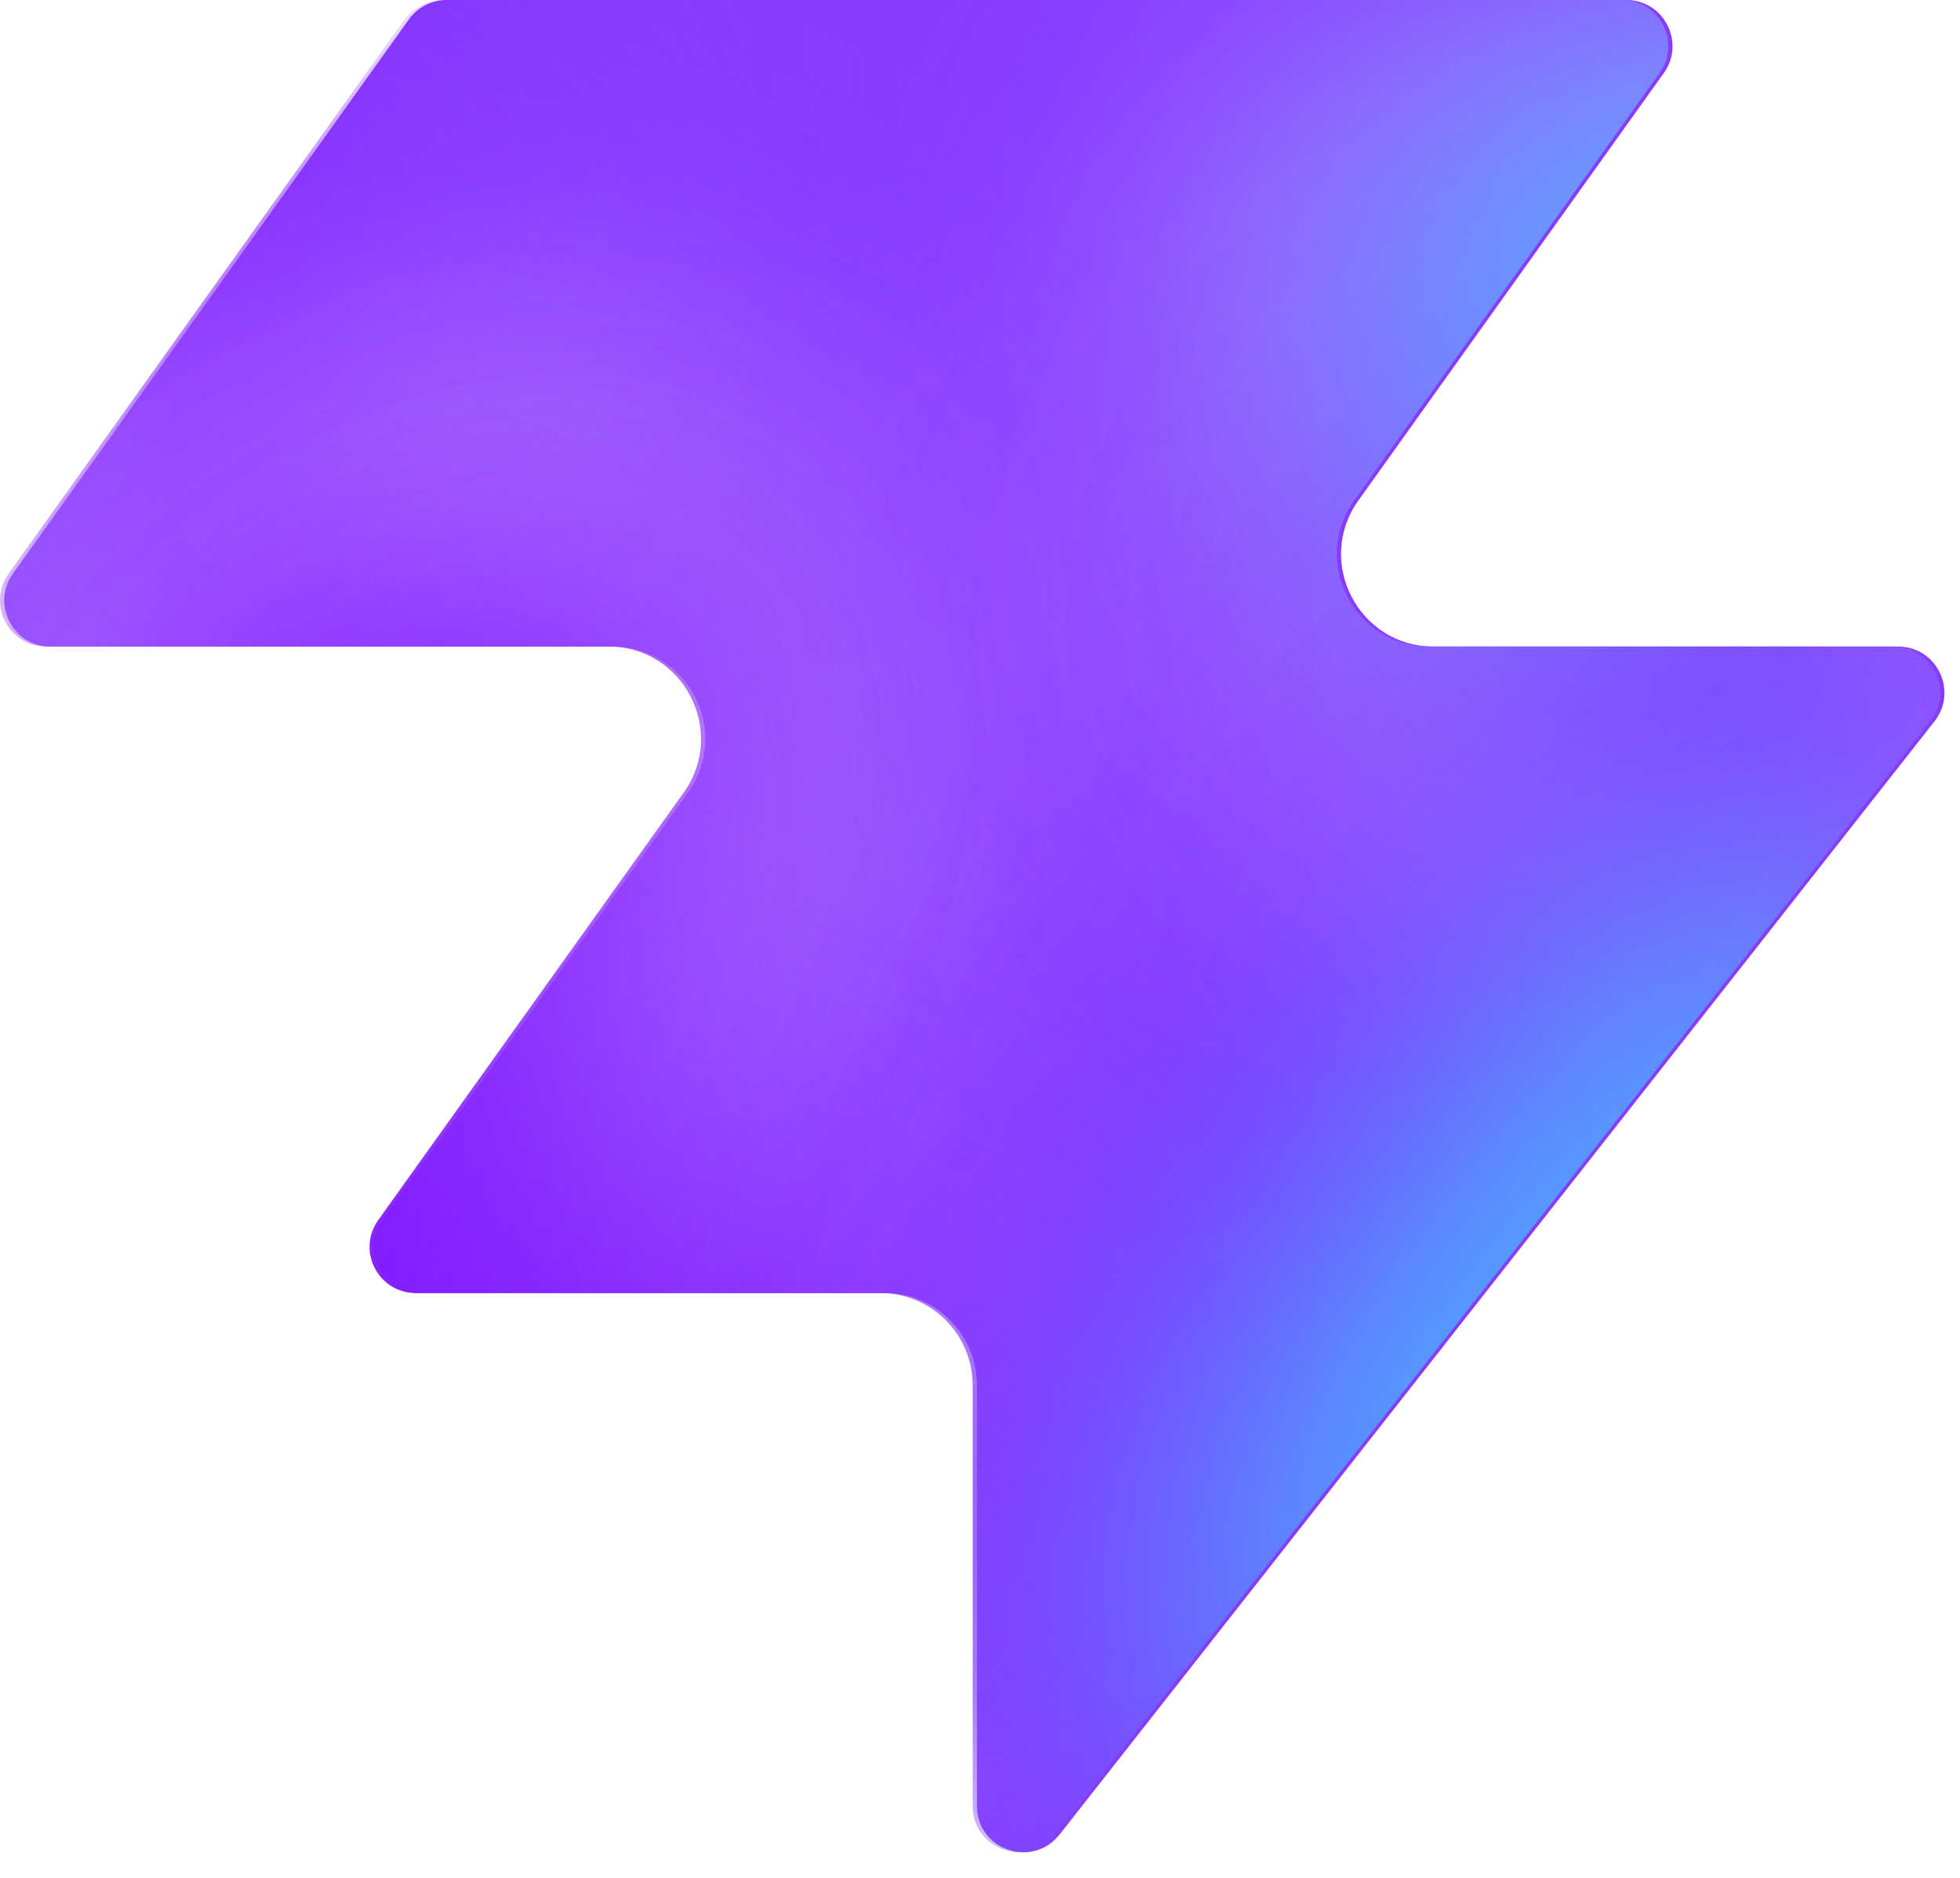
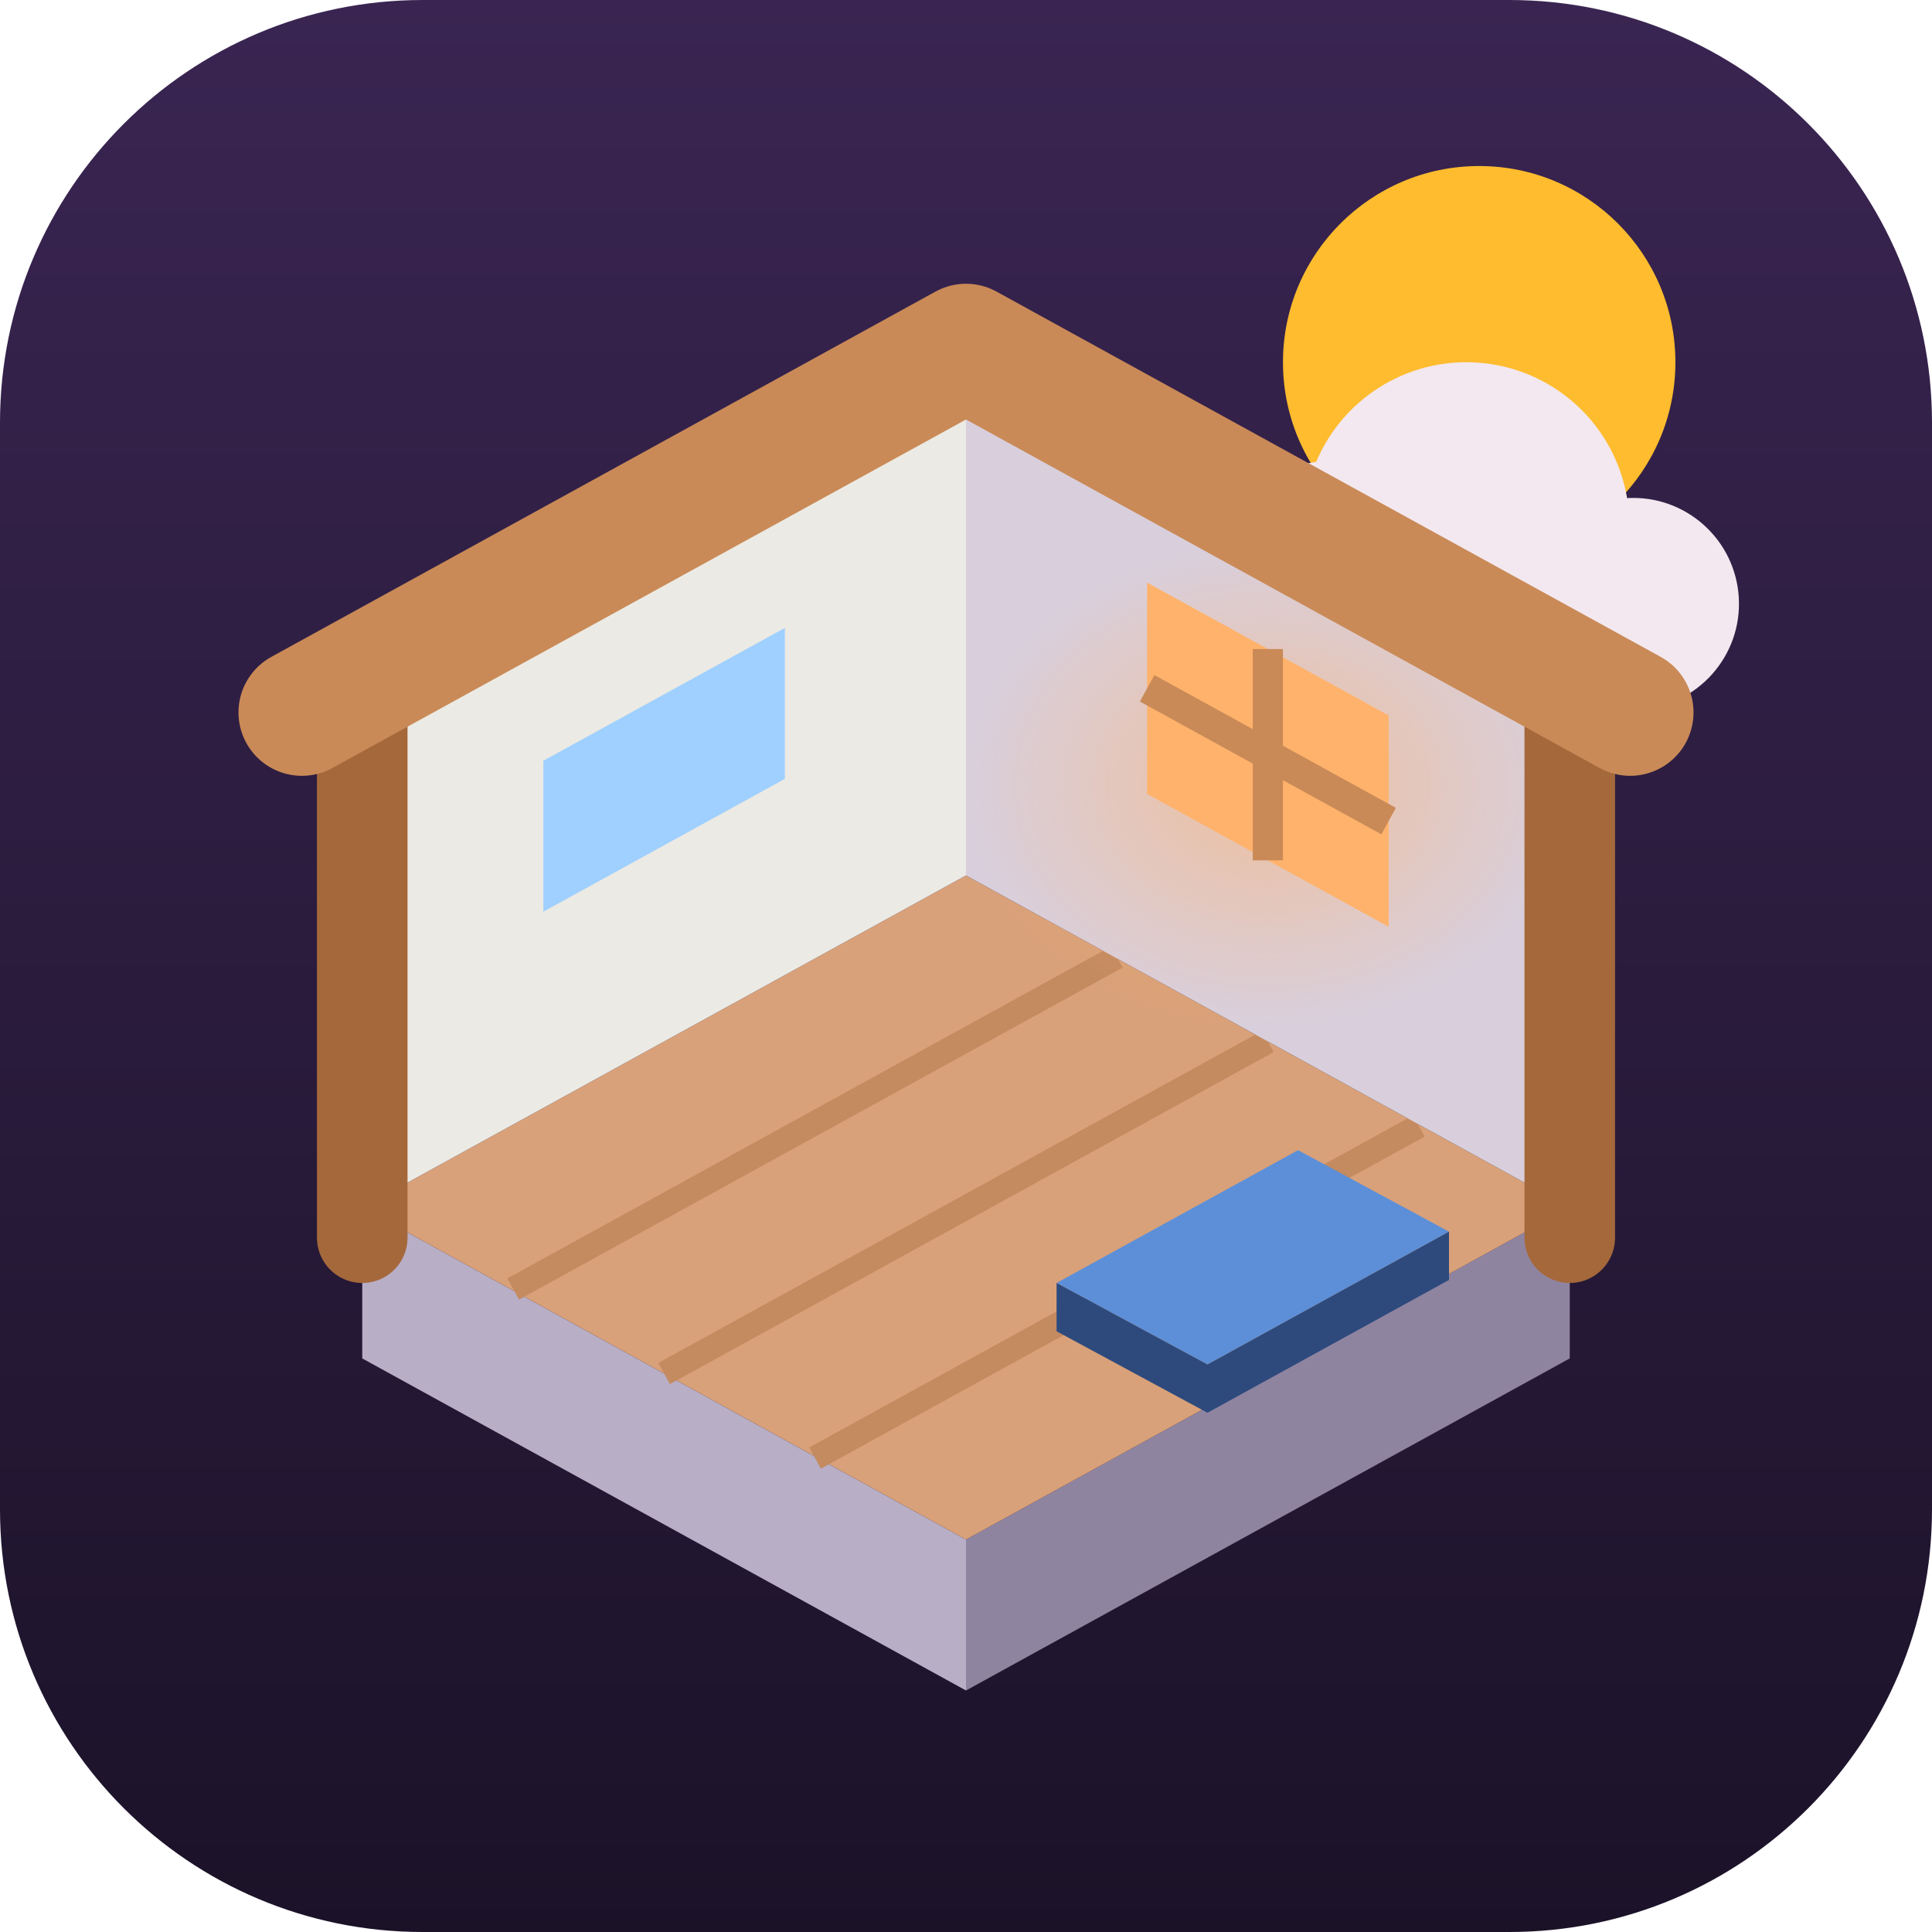
- <svg xmlns="http://www.w3.org/2000/svg" width="48" height="46" fill="none" viewBox="0 0 48 46">
-   <path fill="#863bff" d="M25.946 44.938c-.664.845-2.021.375-2.021-.698V33.937a2.26 2.26 0 0 0-2.262-2.262H10.287c-.92 0-1.456-1.04-.92-1.788l7.48-10.471c1.07-1.497 0-3.578-1.842-3.578H1.237c-.92 0-1.456-1.04-.92-1.788L10.013.474c.214-.297.556-.474.92-.474h28.894c.92 0 1.456 1.04.92 1.788l-7.48 10.471c-1.07 1.498 0 3.579 1.842 3.579h11.377c.943 0 1.473 1.088.89 1.83L25.947 44.94z" style="fill:#863bff;fill:color(display-p3 .525 .23 1);fill-opacity:1" />
-   <mask id="a" width="48" height="46" x="0" y="0" maskUnits="userSpaceOnUse" style="mask-type:alpha">
-     <path fill="#000" d="M25.842 44.938c-.664.844-2.021.375-2.021-.698V33.937a2.26 2.26 0 0 0-2.262-2.262H10.183c-.92 0-1.456-1.04-.92-1.788l7.48-10.471c1.07-1.498 0-3.579-1.842-3.579H1.133c-.92 0-1.456-1.04-.92-1.787L9.91.473c.214-.297.556-.474.92-.474h28.894c.92 0 1.456 1.04.92 1.788l-7.48 10.471c-1.07 1.498 0 3.578 1.842 3.578h11.377c.943 0 1.473 1.088.89 1.832L25.843 44.94z" style="fill:#000;fill-opacity:1" />
-   </mask>
-   <g mask="url(#a)">
-     <g filter="url(#b)">
-       <ellipse cx="5.508" cy="14.704" fill="#ede6ff" rx="5.508" ry="14.704" style="fill:#ede6ff;fill:color(display-p3 .927 .903 1);fill-opacity:1" transform="matrix(.00324 1 1 -.00324 -4.47 31.516)" />
-     </g>
-     <g filter="url(#c)">
-       <ellipse cx="10.399" cy="29.851" fill="#ede6ff" rx="10.399" ry="29.851" style="fill:#ede6ff;fill:color(display-p3 .927 .903 1);fill-opacity:1" transform="matrix(.00324 1 1 -.00324 -39.328 7.883)" />
-     </g>
-     <g filter="url(#d)">
-       <ellipse cx="5.508" cy="30.487" fill="#7e14ff" rx="5.508" ry="30.487" style="fill:#7e14ff;fill:color(display-p3 .492 .077 1);fill-opacity:1" transform="rotate(89.814 -25.913 -14.639)scale(1 -1)" />
-     </g>
-     <g filter="url(#e)">
-       <ellipse cx="5.508" cy="30.599" fill="#7e14ff" rx="5.508" ry="30.599" style="fill:#7e14ff;fill:color(display-p3 .492 .077 1);fill-opacity:1" transform="rotate(89.814 -32.644 -3.334)scale(1 -1)" />
-     </g>
-     <g filter="url(#f)">
-       <ellipse cx="5.508" cy="30.599" fill="#7e14ff" rx="5.508" ry="30.599" style="fill:#7e14ff;fill:color(display-p3 .492 .077 1);fill-opacity:1" transform="matrix(.00324 1 1 -.00324 -34.34 30.47)" />
-     </g>
-     <g filter="url(#g)">
-       <ellipse cx="14.072" cy="22.078" fill="#ede6ff" rx="14.072" ry="22.078" style="fill:#ede6ff;fill:color(display-p3 .927 .903 1);fill-opacity:1" transform="rotate(93.35 24.506 48.493)scale(-1 1)" />
-     </g>
-     <g filter="url(#h)">
-       <ellipse cx="3.47" cy="21.501" fill="#7e14ff" rx="3.47" ry="21.501" style="fill:#7e14ff;fill:color(display-p3 .492 .077 1);fill-opacity:1" transform="rotate(89.009 28.708 47.59)scale(-1 1)" />
-     </g>
-     <g filter="url(#i)">
-       <ellipse cx="3.47" cy="21.501" fill="#7e14ff" rx="3.47" ry="21.501" style="fill:#7e14ff;fill:color(display-p3 .492 .077 1);fill-opacity:1" transform="rotate(89.009 28.708 47.59)scale(-1 1)" />
-     </g>
-     <g filter="url(#j)">
-       <ellipse cx=".387" cy="8.972" fill="#7e14ff" rx="4.407" ry="29.108" style="fill:#7e14ff;fill:color(display-p3 .492 .077 1);fill-opacity:1" transform="rotate(39.51 .387 8.972)" />
-     </g>
-     <g filter="url(#k)">
-       <ellipse cx="47.523" cy="-6.092" fill="#7e14ff" rx="4.407" ry="29.108" style="fill:#7e14ff;fill:color(display-p3 .492 .077 1);fill-opacity:1" transform="rotate(37.892 47.523 -6.092)" />
-     </g>
-     <g filter="url(#l)">
-       <ellipse cx="41.412" cy="6.333" fill="#47bfff" rx="5.971" ry="9.665" style="fill:#47bfff;fill:color(display-p3 .28 .748 1);fill-opacity:1" transform="rotate(37.892 41.412 6.333)" />
-     </g>
-     <g filter="url(#m)">
-       <ellipse cx="-1.879" cy="38.332" fill="#7e14ff" rx="4.407" ry="29.108" style="fill:#7e14ff;fill:color(display-p3 .492 .077 1);fill-opacity:1" transform="rotate(37.892 -1.88 38.332)" />
-     </g>
-     <g filter="url(#n)">
-       <ellipse cx="-1.879" cy="38.332" fill="#7e14ff" rx="4.407" ry="29.108" style="fill:#7e14ff;fill:color(display-p3 .492 .077 1);fill-opacity:1" transform="rotate(37.892 -1.88 38.332)" />
-     </g>
-     <g filter="url(#o)">
-       <ellipse cx="35.651" cy="29.907" fill="#7e14ff" rx="4.407" ry="29.108" style="fill:#7e14ff;fill:color(display-p3 .492 .077 1);fill-opacity:1" transform="rotate(37.892 35.651 29.907)" />
-     </g>
-     <g filter="url(#p)">
-       <ellipse cx="38.418" cy="32.4" fill="#47bfff" rx="5.971" ry="15.297" style="fill:#47bfff;fill:color(display-p3 .28 .748 1);fill-opacity:1" transform="rotate(37.892 38.418 32.4)" />
-     </g>
-   </g>
+ <svg xmlns="http://www.w3.org/2000/svg" viewBox="0 0 64 64">
  <defs>
-     <filter id="b" width="60.045" height="41.654" x="-19.77" y="16.149" color-interpolation-filters="sRGB" filterUnits="userSpaceOnUse">
-       <feFlood flood-opacity="0" result="BackgroundImageFix" />
-       <feBlend in="SourceGraphic" in2="BackgroundImageFix" result="shape" />
-       <feGaussianBlur result="effect1_foregroundBlur_2002_17158" stdDeviation="7.659" />
-     </filter>
-     <filter id="c" width="90.34" height="51.437" x="-54.613" y="-7.533" color-interpolation-filters="sRGB" filterUnits="userSpaceOnUse">
-       <feFlood flood-opacity="0" result="BackgroundImageFix" />
-       <feBlend in="SourceGraphic" in2="BackgroundImageFix" result="shape" />
-       <feGaussianBlur result="effect1_foregroundBlur_2002_17158" stdDeviation="7.659" />
-     </filter>
-     <filter id="d" width="79.355" height="29.4" x="-49.64" y="2.03" color-interpolation-filters="sRGB" filterUnits="userSpaceOnUse">
-       <feFlood flood-opacity="0" result="BackgroundImageFix" />
-       <feBlend in="SourceGraphic" in2="BackgroundImageFix" result="shape" />
-       <feGaussianBlur result="effect1_foregroundBlur_2002_17158" stdDeviation="4.596" />
-     </filter>
-     <filter id="e" width="79.579" height="29.4" x="-45.045" y="20.029" color-interpolation-filters="sRGB" filterUnits="userSpaceOnUse">
-       <feFlood flood-opacity="0" result="BackgroundImageFix" />
-       <feBlend in="SourceGraphic" in2="BackgroundImageFix" result="shape" />
-       <feGaussianBlur result="effect1_foregroundBlur_2002_17158" stdDeviation="4.596" />
-     </filter>
-     <filter id="f" width="79.579" height="29.4" x="-43.513" y="21.178" color-interpolation-filters="sRGB" filterUnits="userSpaceOnUse">
-       <feFlood flood-opacity="0" result="BackgroundImageFix" />
-       <feBlend in="SourceGraphic" in2="BackgroundImageFix" result="shape" />
-       <feGaussianBlur result="effect1_foregroundBlur_2002_17158" stdDeviation="4.596" />
-     </filter>
-     <filter id="g" width="74.749" height="58.852" x="15.756" y="-17.901" color-interpolation-filters="sRGB" filterUnits="userSpaceOnUse">
-       <feFlood flood-opacity="0" result="BackgroundImageFix" />
-       <feBlend in="SourceGraphic" in2="BackgroundImageFix" result="shape" />
-       <feGaussianBlur result="effect1_foregroundBlur_2002_17158" stdDeviation="7.659" />
-     </filter>
-     <filter id="h" width="61.377" height="25.362" x="23.548" y="2.284" color-interpolation-filters="sRGB" filterUnits="userSpaceOnUse">
-       <feFlood flood-opacity="0" result="BackgroundImageFix" />
-       <feBlend in="SourceGraphic" in2="BackgroundImageFix" result="shape" />
-       <feGaussianBlur result="effect1_foregroundBlur_2002_17158" stdDeviation="4.596" />
-     </filter>
-     <filter id="i" width="61.377" height="25.362" x="23.548" y="2.284" color-interpolation-filters="sRGB" filterUnits="userSpaceOnUse">
-       <feFlood flood-opacity="0" result="BackgroundImageFix" />
-       <feBlend in="SourceGraphic" in2="BackgroundImageFix" result="shape" />
-       <feGaussianBlur result="effect1_foregroundBlur_2002_17158" stdDeviation="4.596" />
-     </filter>
-     <filter id="j" width="56.045" height="63.649" x="-27.636" y="-22.853" color-interpolation-filters="sRGB" filterUnits="userSpaceOnUse">
-       <feFlood flood-opacity="0" result="BackgroundImageFix" />
-       <feBlend in="SourceGraphic" in2="BackgroundImageFix" result="shape" />
-       <feGaussianBlur result="effect1_foregroundBlur_2002_17158" stdDeviation="4.596" />
-     </filter>
-     <filter id="k" width="54.814" height="64.646" x="20.116" y="-38.415" color-interpolation-filters="sRGB" filterUnits="userSpaceOnUse">
-       <feFlood flood-opacity="0" result="BackgroundImageFix" />
-       <feBlend in="SourceGraphic" in2="BackgroundImageFix" result="shape" />
-       <feGaussianBlur result="effect1_foregroundBlur_2002_17158" stdDeviation="4.596" />
-     </filter>
-     <filter id="l" width="33.541" height="35.313" x="24.641" y="-11.323" color-interpolation-filters="sRGB" filterUnits="userSpaceOnUse">
-       <feFlood flood-opacity="0" result="BackgroundImageFix" />
-       <feBlend in="SourceGraphic" in2="BackgroundImageFix" result="shape" />
-       <feGaussianBlur result="effect1_foregroundBlur_2002_17158" stdDeviation="4.596" />
-     </filter>
-     <filter id="m" width="54.814" height="64.646" x="-29.286" y="6.009" color-interpolation-filters="sRGB" filterUnits="userSpaceOnUse">
-       <feFlood flood-opacity="0" result="BackgroundImageFix" />
-       <feBlend in="SourceGraphic" in2="BackgroundImageFix" result="shape" />
-       <feGaussianBlur result="effect1_foregroundBlur_2002_17158" stdDeviation="4.596" />
-     </filter>
-     <filter id="n" width="54.814" height="64.646" x="-29.286" y="6.009" color-interpolation-filters="sRGB" filterUnits="userSpaceOnUse">
-       <feFlood flood-opacity="0" result="BackgroundImageFix" />
-       <feBlend in="SourceGraphic" in2="BackgroundImageFix" result="shape" />
-       <feGaussianBlur result="effect1_foregroundBlur_2002_17158" stdDeviation="4.596" />
-     </filter>
-     <filter id="o" width="54.814" height="64.646" x="8.244" y="-2.416" color-interpolation-filters="sRGB" filterUnits="userSpaceOnUse">
-       <feFlood flood-opacity="0" result="BackgroundImageFix" />
-       <feBlend in="SourceGraphic" in2="BackgroundImageFix" result="shape" />
-       <feGaussianBlur result="effect1_foregroundBlur_2002_17158" stdDeviation="4.596" />
-     </filter>
-     <filter id="p" width="39.409" height="43.623" x="18.713" y="10.588" color-interpolation-filters="sRGB" filterUnits="userSpaceOnUse">
-       <feFlood flood-opacity="0" result="BackgroundImageFix" />
-       <feBlend in="SourceGraphic" in2="BackgroundImageFix" result="shape" />
-       <feGaussianBlur result="effect1_foregroundBlur_2002_17158" stdDeviation="4.596" />
-     </filter>
+     <linearGradient id="bg" x1="0" y1="0" x2="0" y2="1">
+       <stop offset="0" stop-color="#3a2552" />
+       <stop offset="1" stop-color="#1b1228" />
+     </linearGradient>
+     <radialGradient id="glow" cx="0.5" cy="0.5" r="0.5">
+       <stop offset="0" stop-color="#ffb26b" stop-opacity="0.55" />
+       <stop offset="1" stop-color="#ffb26b" stop-opacity="0" />
+     </radialGradient>
  </defs>
+   <rect width="64" height="64" rx="14" fill="url(#bg)" />
+   <circle cx="49" cy="12" r="6.5" fill="#febc2e" />
+   <path d="M40 19.5a4.2 4.2 0 0 1 3.6-4.2 5.4 5.4 0 0 1 10.3 1.2 3.5 3.5 0 0 1 .4 7H43.6A3.8 3.8 0 0 1 40 19.5z" fill="#f3e8ef" />
+   <path d="M12 40 32 51v5L12 45z" fill="#b8aec6" />
+   <path d="M32 51 52 40v5L32 56z" fill="#8f84a0" />
+   <path d="M12 40 32 29 52 40 32 51z" fill="#d9a179" />
+   <path d="M22 45.5 42 34.5M17 42.7 37 31.7M27 48.3 47 37.3" stroke="#c48a60" stroke-width="0.8" />
+   <path d="M12 40 32 29V12L12 23z" fill="#eceae4" />
+   <path d="M32 29 52 40V23L32 12z" fill="#d9cfdc" />
+   <ellipse cx="42" cy="26" rx="10" ry="8" fill="url(#glow)" />
+   <path d="M38 26.3 46 30.7v-7L38 19.3z" fill="#ffb26b" />
+   <path d="M42 28.5v-7M38 22.8l8 4.4" stroke="#c98a57" stroke-width="1" />
+   <path d="M18 30.2 26 25.8v-5L18 25.2z" fill="#9fd0ff" />
+   <path d="M35 42.5 43 38.1 48 40.8 40 45.2z" fill="#5c8fd8" />
+   <path d="M40 45.2 48 40.8v1.6L40 46.8zM35 42.5l5 2.7v1.6l-5-2.7z" fill="#2e4a7d" />
+   <path d="M12 41V23M52 41V23" stroke="#a5683b" stroke-width="3" stroke-linecap="round" />
+   <path d="M10 23.6 32 11.5l22 12.1" fill="none" stroke="#c98a57" stroke-width="4.2" stroke-linecap="round" stroke-linejoin="round" />
</svg>
